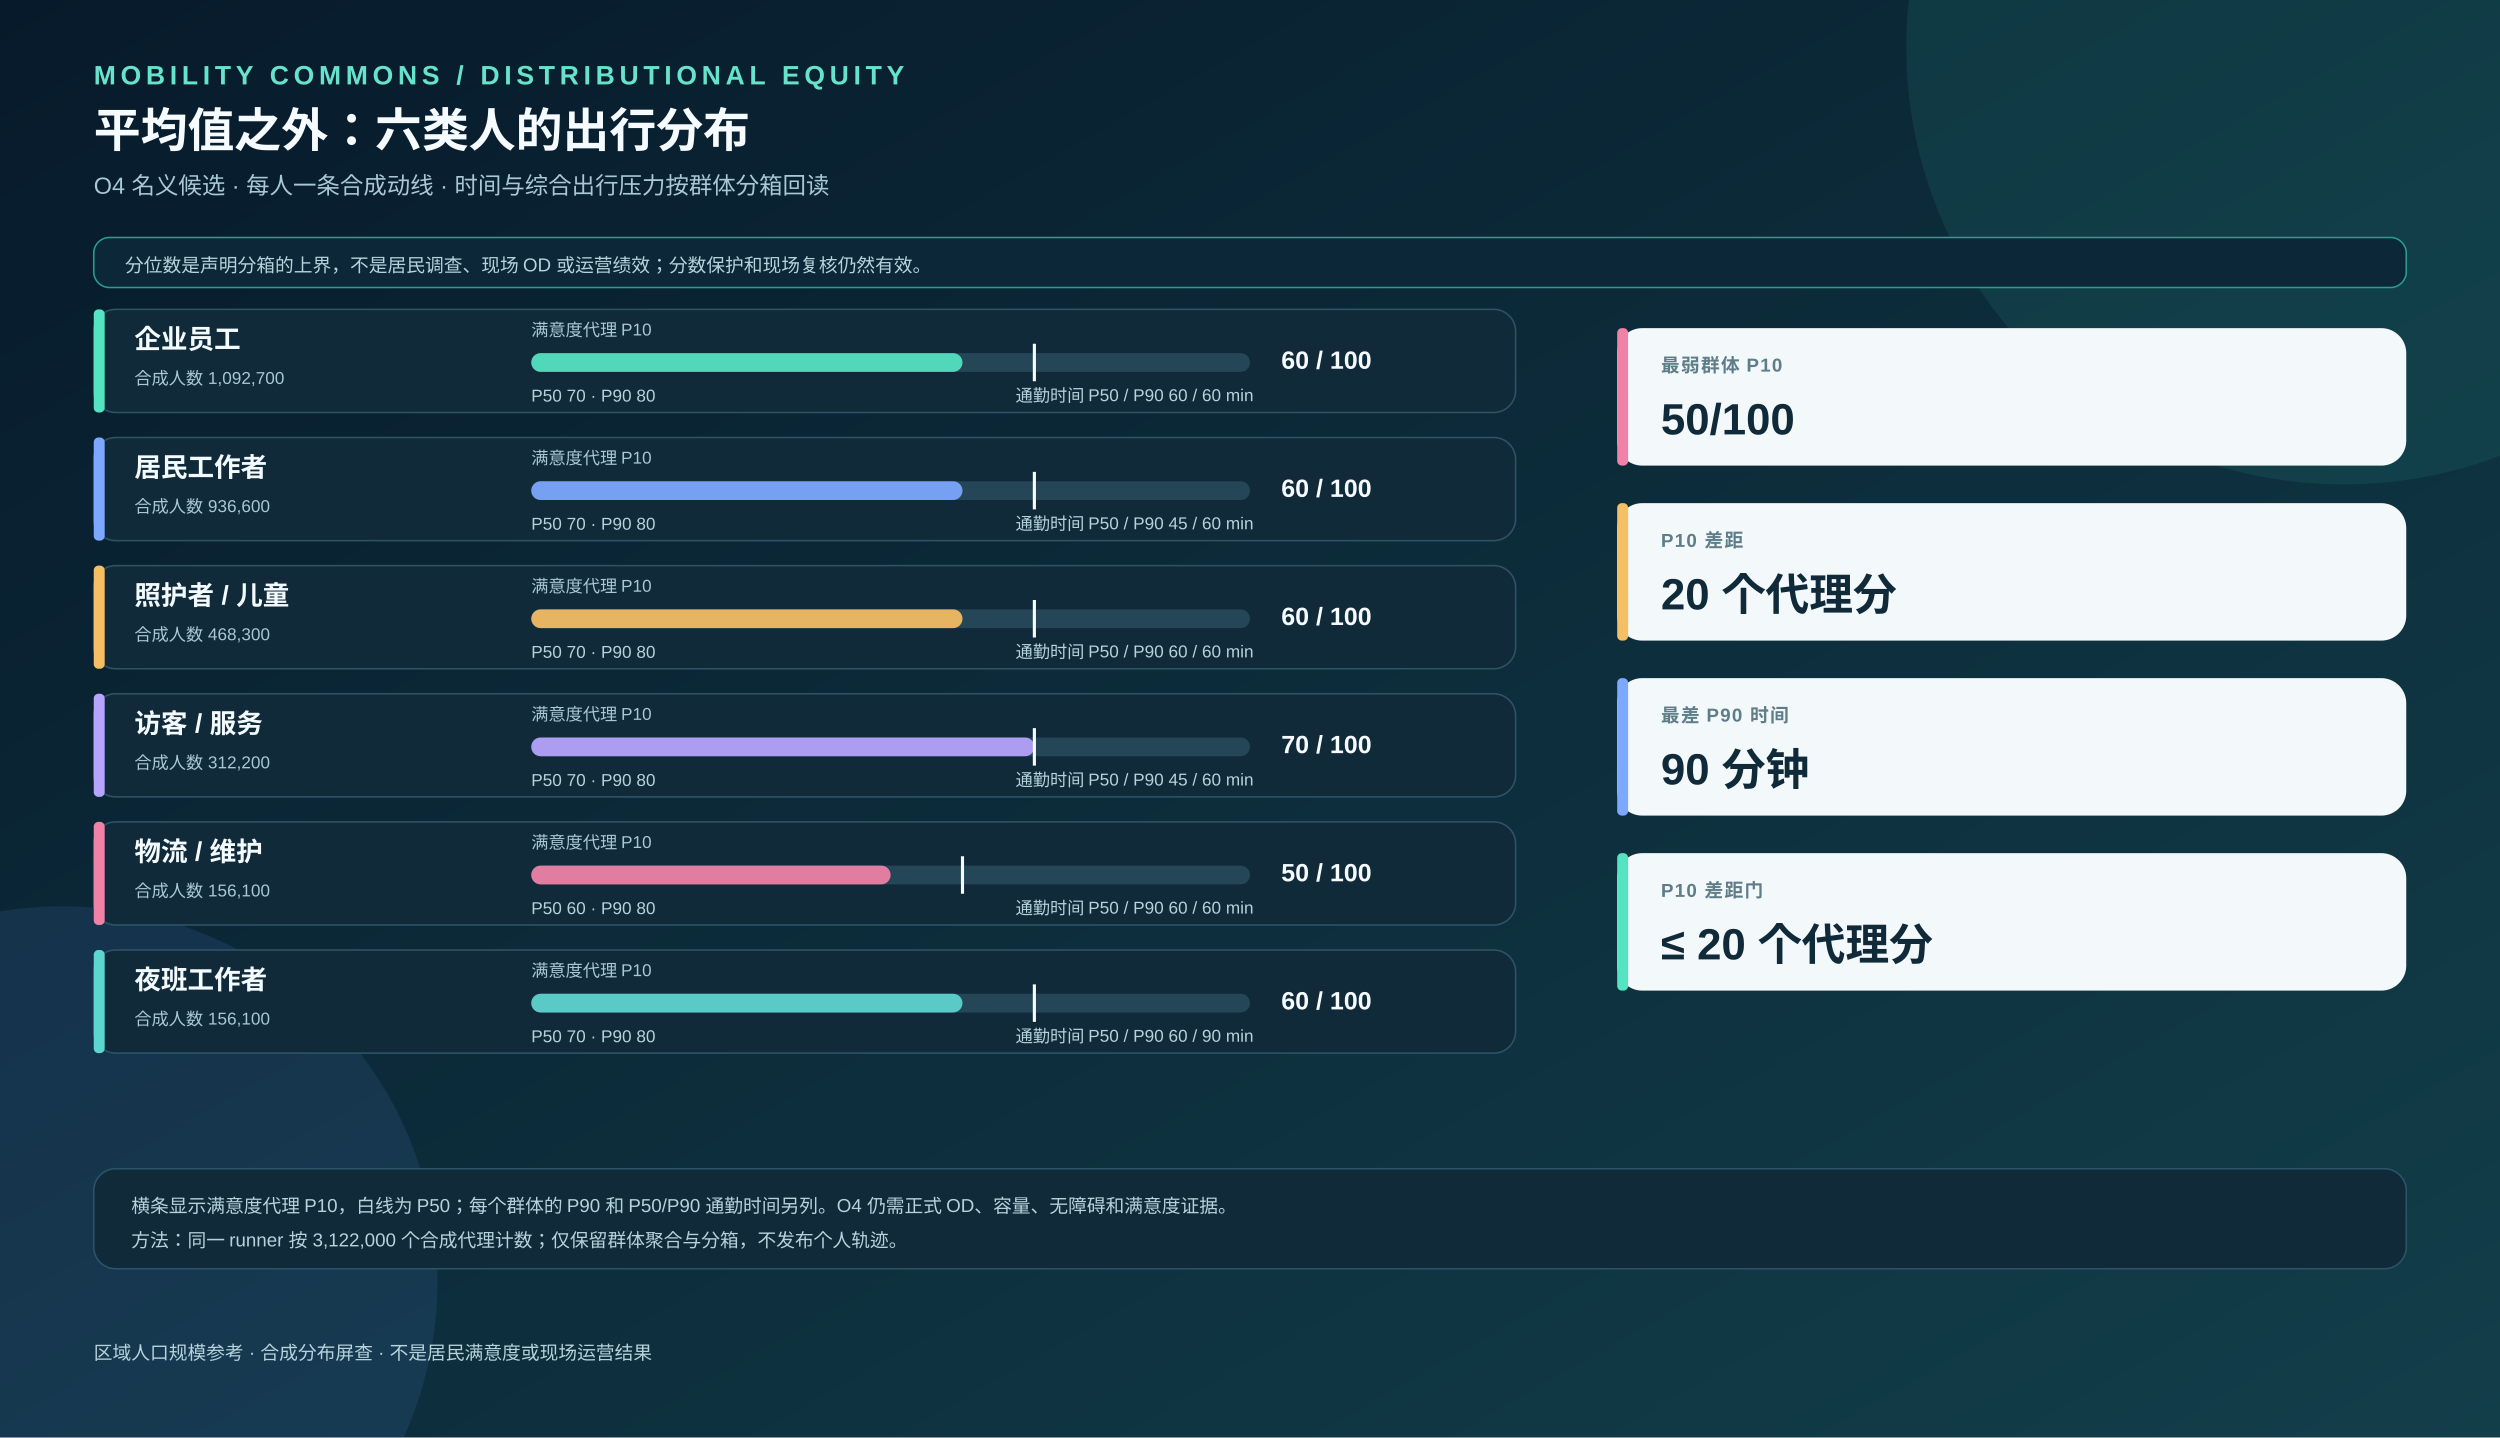
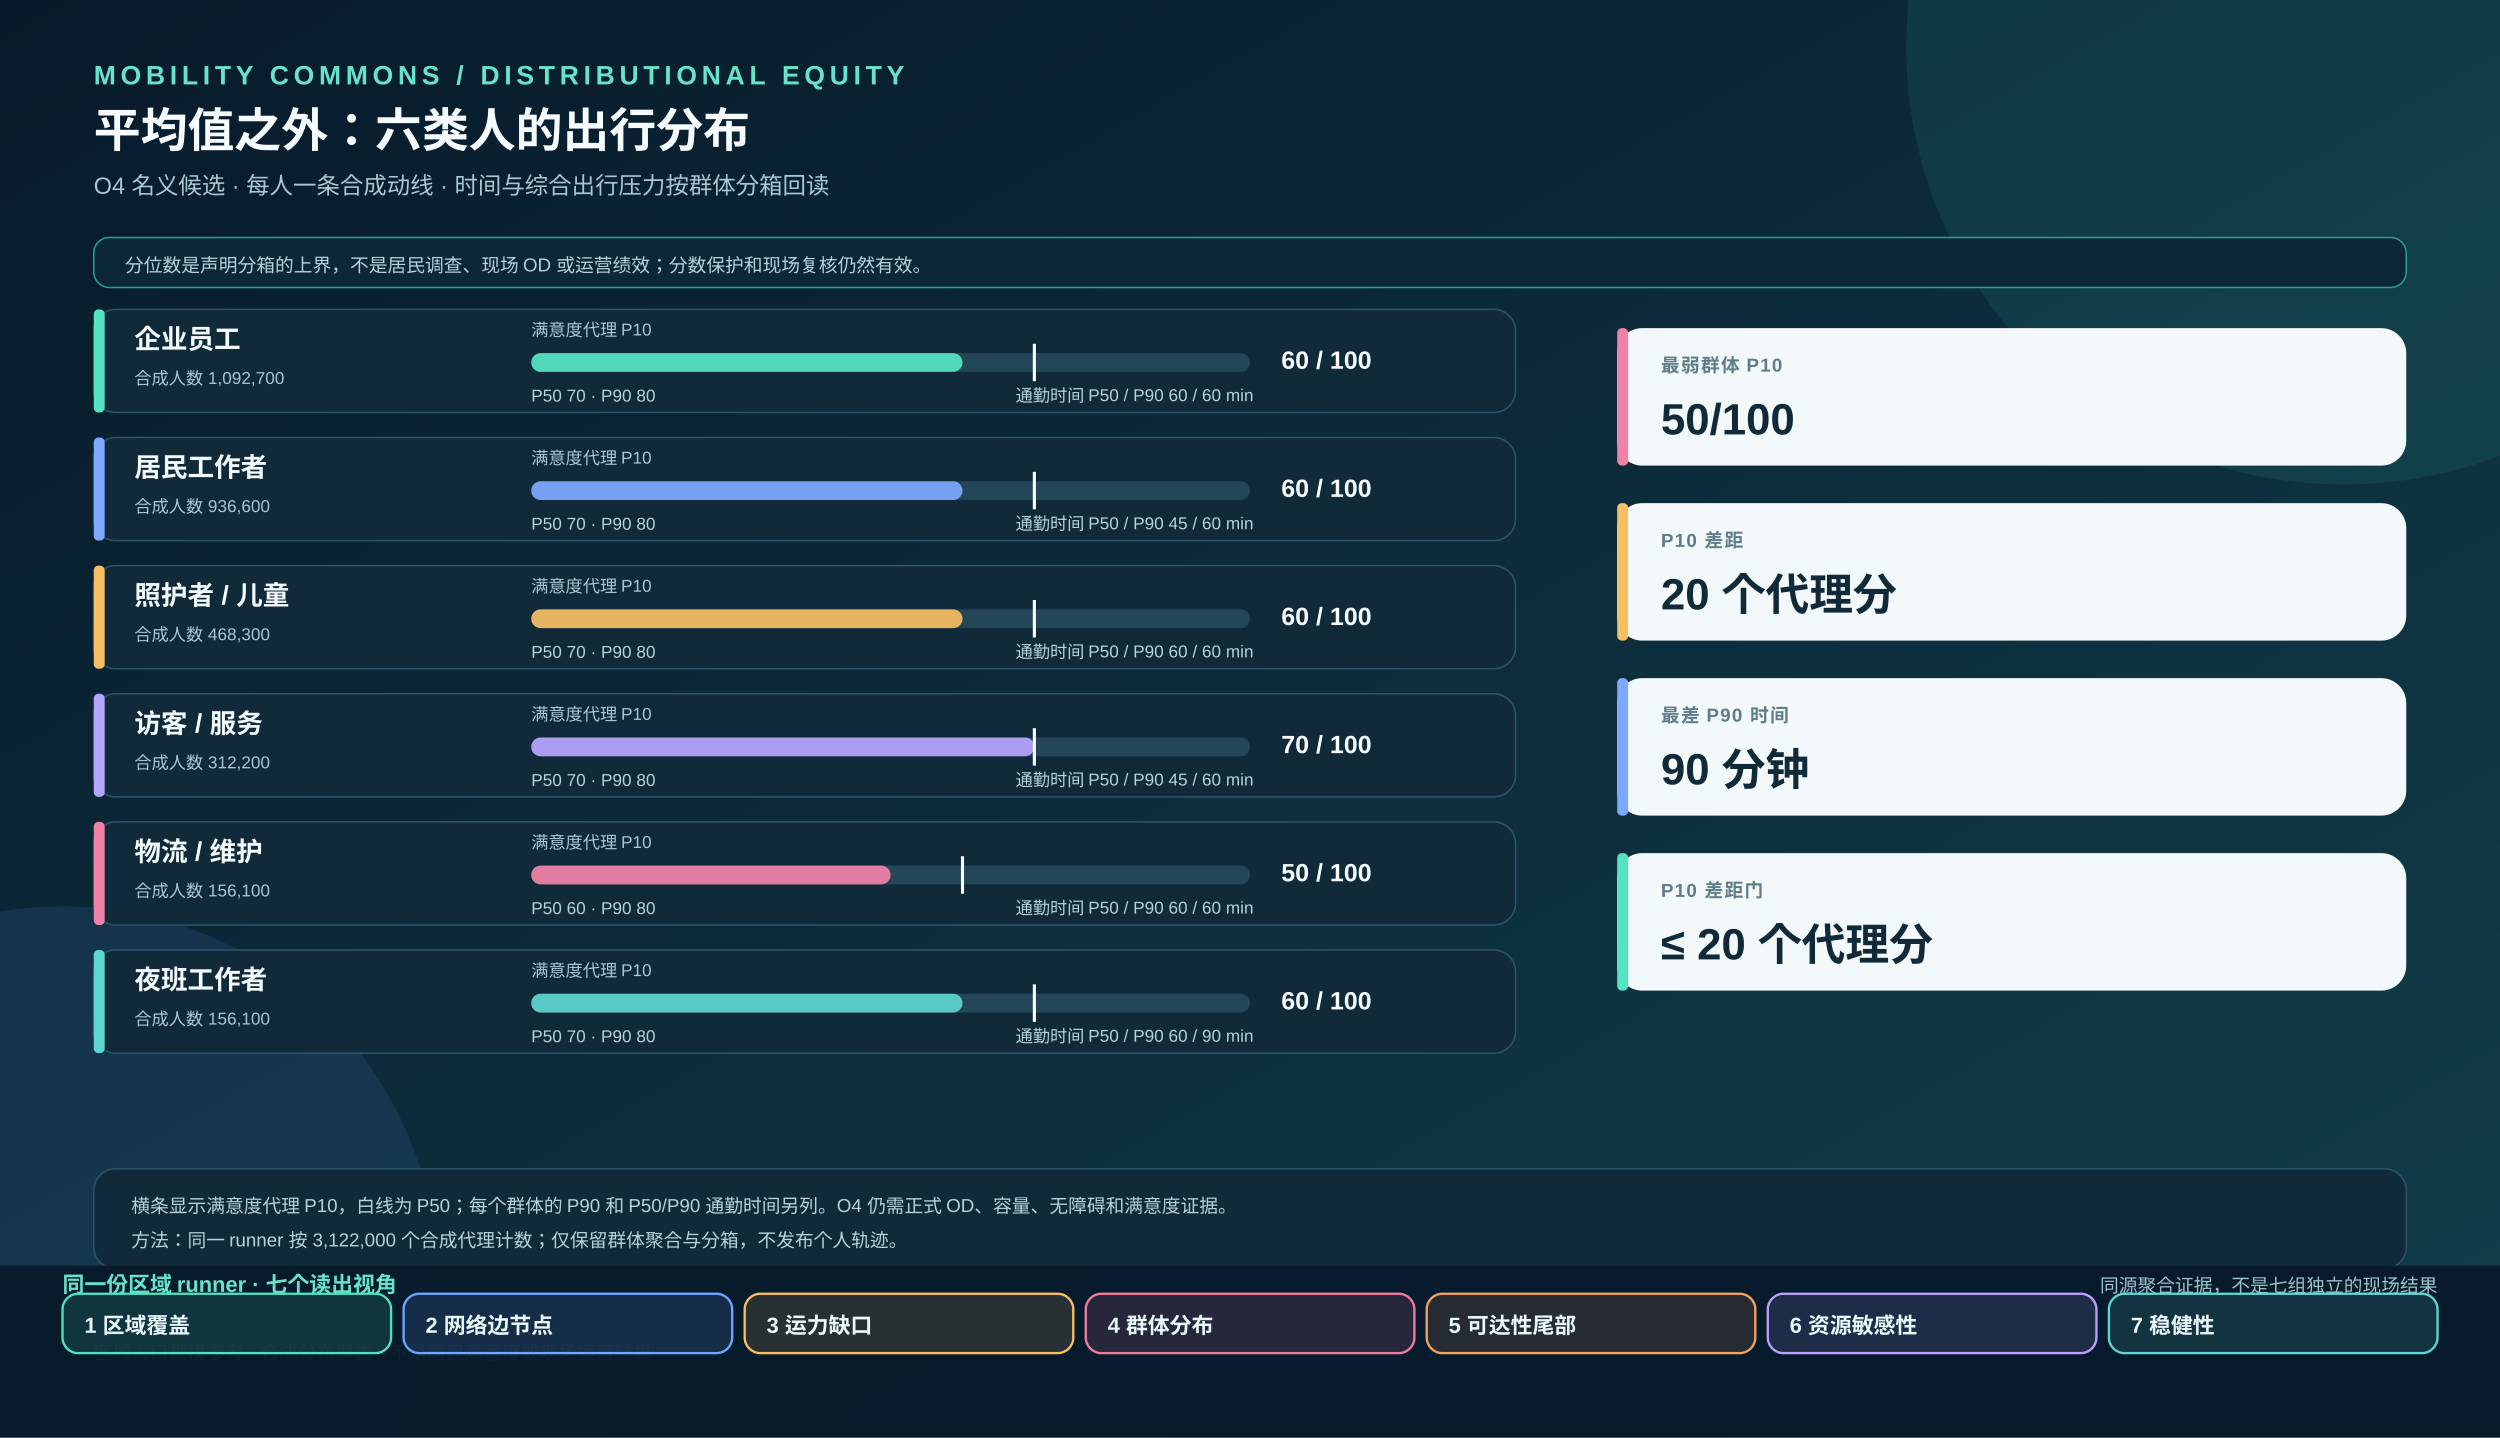
<svg xmlns="http://www.w3.org/2000/svg" width="1600" height="920" viewBox="0 0 1600 920" role="img" aria-labelledby="title desc">
  <defs>
    <linearGradient id="bg" x1="0" y1="0" x2="1" y2="1">
      <stop offset="0" stop-color="#071A2B" />
      <stop offset="1" stop-color="#123E4A" />
    </linearGradient>
    <style>.sans{font-family:PingFang SC,Microsoft YaHei,Arial,sans-serif}.title{font:850 30px PingFang SC,Microsoft YaHei,Arial,sans-serif;fill:#F5FBFF}.sub{font:500 15px PingFang SC,Microsoft YaHei,Arial,sans-serif;fill:#A9C7D4}.group{font:800 17px PingFang SC,Microsoft YaHei,Arial,sans-serif;fill:#F4FBFF}.small{font:500 11px PingFang SC,Microsoft YaHei,Arial,sans-serif;fill:#A9C7D4}.tiny{font:500 11px PingFang SC,Microsoft YaHei,Arial,sans-serif;fill:#B6D3DC}.value{font:850 16px Arial,sans-serif;fill:#F5FBFF}.cardTitle{font:800 12px Arial,PingFang SC,sans-serif;letter-spacing:.8px;fill:#5E7D88}.cardValue{font:850 28px Arial,PingFang SC,sans-serif;fill:#102A3A}.foot{font:500 12px PingFang SC,Microsoft YaHei,Arial,sans-serif;fill:#B6D3DC}</style>
  </defs>
  <rect width="1600" height="920" fill="url(#bg)" />
  <circle cx="1500" cy="30" r="280" fill="#2A9D8F" opacity=".14" />
  <circle cx="40" cy="820" r="240" fill="#5B8DEF" opacity=".12" />
  <text x="60" y="54" class="sans" fill="#66E3CA" font-size="17" font-weight="900" letter-spacing="3">MOBILITY COMMONS / DISTRIBUTIONAL EQUITY</text>
  <text x="60" y="94" class="title">平均值之外：六类人的出行分布</text>
  <text x="60" y="124" class="sub">O4 名义候选 · 每人一条合成动线 · 时间与综合出行压力按群体分箱回读</text>
  <rect x="60" y="152" width="1480" height="32" rx="10" fill="#0B2738" stroke="#2A9D8F" />
  <text x="80" y="174" class="foot">分位数是声明分箱的上界，不是居民调查、现场 OD 或运营绩效；分数保护和现场复核仍然有效。</text>
  <g>
    <rect x="60" y="198" width="910" height="66" rx="14" fill="#102A3A" stroke="#2D5366" />
    <rect x="60" y="198" width="7" height="66" rx="3" fill="#55E4C1" />
    <text x="86" y="223" class="group">企业员工</text>
    <text x="86" y="246" class="small">合成人数 1,092,700</text>
    <text x="340" y="215" class="small">满意度代理 P10</text>
    <rect x="340" y="226" width="460" height="12" rx="6" fill="#244657" />
    <rect x="340" y="226" width="276" height="12" rx="6" fill="#55E4C1" opacity=".92" />
    <line x1="662" y1="220" x2="662" y2="244" stroke="#F5FBFF" stroke-width="2" />
    <text x="820" y="236" class="value">60 / 100</text>
    <text x="340" y="257" class="tiny">P50 70 · P90 80</text>
    <text x="650" y="257" class="tiny">通勤时间 P50 / P90 60 / 60 min</text>
  </g>
  <g>
    <rect x="60" y="280" width="910" height="66" rx="14" fill="#102A3A" stroke="#2D5366" />
    <rect x="60" y="280" width="7" height="66" rx="3" fill="#7DA8FF" />
    <text x="86" y="305" class="group">居民工作者</text>
    <text x="86" y="328" class="small">合成人数 936,600</text>
    <text x="340" y="297" class="small">满意度代理 P10</text>
    <rect x="340" y="308" width="460" height="12" rx="6" fill="#244657" />
    <rect x="340" y="308" width="276" height="12" rx="6" fill="#7DA8FF" opacity=".92" />
    <line x1="662" y1="302" x2="662" y2="326" stroke="#F5FBFF" stroke-width="2" />
    <text x="820" y="318" class="value">60 / 100</text>
    <text x="340" y="339" class="tiny">P50 70 · P90 80</text>
    <text x="650" y="339" class="tiny">通勤时间 P50 / P90 45 / 60 min</text>
  </g>
  <g>
    <rect x="60" y="362" width="910" height="66" rx="14" fill="#102A3A" stroke="#2D5366" />
    <rect x="60" y="362" width="7" height="66" rx="3" fill="#F7BF63" />
    <text x="86" y="387" class="group">照护者 / 儿童</text>
    <text x="86" y="410" class="small">合成人数 468,300</text>
    <text x="340" y="379" class="small">满意度代理 P10</text>
    <rect x="340" y="390" width="460" height="12" rx="6" fill="#244657" />
    <rect x="340" y="390" width="276" height="12" rx="6" fill="#F7BF63" opacity=".92" />
    <line x1="662" y1="384" x2="662" y2="408" stroke="#F5FBFF" stroke-width="2" />
    <text x="820" y="400" class="value">60 / 100</text>
    <text x="340" y="421" class="tiny">P50 70 · P90 80</text>
    <text x="650" y="421" class="tiny">通勤时间 P50 / P90 60 / 60 min</text>
  </g>
  <g>
    <rect x="60" y="444" width="910" height="66" rx="14" fill="#102A3A" stroke="#2D5366" />
    <rect x="60" y="444" width="7" height="66" rx="3" fill="#B7A4FF" />
    <text x="86" y="469" class="group">访客 / 服务</text>
    <text x="86" y="492" class="small">合成人数 312,200</text>
    <text x="340" y="461" class="small">满意度代理 P10</text>
    <rect x="340" y="472" width="460" height="12" rx="6" fill="#244657" />
    <rect x="340" y="472" width="322" height="12" rx="6" fill="#B7A4FF" opacity=".92" />
    <line x1="662" y1="466" x2="662" y2="490" stroke="#F5FBFF" stroke-width="2" />
    <text x="820" y="482" class="value">70 / 100</text>
    <text x="340" y="503" class="tiny">P50 70 · P90 80</text>
    <text x="650" y="503" class="tiny">通勤时间 P50 / P90 45 / 60 min</text>
  </g>
  <g>
    <rect x="60" y="526" width="910" height="66" rx="14" fill="#102A3A" stroke="#2D5366" />
    <rect x="60" y="526" width="7" height="66" rx="3" fill="#F082A7" />
    <text x="86" y="551" class="group">物流 / 维护</text>
    <text x="86" y="574" class="small">合成人数 156,100</text>
    <text x="340" y="543" class="small">满意度代理 P10</text>
    <rect x="340" y="554" width="460" height="12" rx="6" fill="#244657" />
    <rect x="340" y="554" width="230" height="12" rx="6" fill="#F082A7" opacity=".92" />
    <line x1="616" y1="548" x2="616" y2="572" stroke="#F5FBFF" stroke-width="2" />
    <text x="820" y="564" class="value">50 / 100</text>
    <text x="340" y="585" class="tiny">P50 60 · P90 80</text>
    <text x="650" y="585" class="tiny">通勤时间 P50 / P90 60 / 60 min</text>
  </g>
  <g>
    <rect x="60" y="608" width="910" height="66" rx="14" fill="#102A3A" stroke="#2D5366" />
    <rect x="60" y="608" width="7" height="66" rx="3" fill="#5ED6D0" />
    <text x="86" y="633" class="group">夜班工作者</text>
    <text x="86" y="656" class="small">合成人数 156,100</text>
    <text x="340" y="625" class="small">满意度代理 P10</text>
    <rect x="340" y="636" width="460" height="12" rx="6" fill="#244657" />
    <rect x="340" y="636" width="276" height="12" rx="6" fill="#5ED6D0" opacity=".92" />
    <line x1="662" y1="630" x2="662" y2="654" stroke="#F5FBFF" stroke-width="2" />
    <text x="820" y="646" class="value">60 / 100</text>
    <text x="340" y="667" class="tiny">P50 70 · P90 80</text>
    <text x="650" y="667" class="tiny">通勤时间 P50 / P90 60 / 90 min</text>
  </g>
  <g>
    <rect x="1035" y="210" width="505" height="88" rx="16" fill="#F3F8FA" />
    <rect x="1035" y="210" width="7" height="88" rx="3" fill="#F082A7" />
    <text x="1063" y="238" class="cardTitle">最弱群体 P10</text>
    <text x="1063" y="278" class="cardValue">50/100</text>
  </g>
  <g>
    <rect x="1035" y="322" width="505" height="88" rx="16" fill="#F3F8FA" />
    <rect x="1035" y="322" width="7" height="88" rx="3" fill="#F7BF63" />
    <text x="1063" y="350" class="cardTitle">P10 差距</text>
    <text x="1063" y="390" class="cardValue">20 个代理分</text>
  </g>
  <g>
    <rect x="1035" y="434" width="505" height="88" rx="16" fill="#F3F8FA" />
    <rect x="1035" y="434" width="7" height="88" rx="3" fill="#7DA8FF" />
    <text x="1063" y="462" class="cardTitle">最差 P90 时间</text>
    <text x="1063" y="502" class="cardValue">90 分钟</text>
  </g>
  <g>
    <rect x="1035" y="546" width="505" height="88" rx="16" fill="#F3F8FA" />
    <rect x="1035" y="546" width="7" height="88" rx="3" fill="#55E4C1" />
    <text x="1063" y="574" class="cardTitle">P10 差距门</text>
    <text x="1063" y="614" class="cardValue">≤ 20 个代理分</text>
  </g>
  <rect x="60" y="748" width="1480" height="64" rx="14" fill="#102A3A" stroke="#2D5366" />
  <text x="84" y="776" class="foot">横条显示满意度代理 P10，白线为 P50；每个群体的 P90 和 P50/P90 通勤时间另列。O4 仍需正式 OD、容量、无障碍和满意度证据。</text>
  <text x="84" y="798" class="foot">方法：同一 runner 按 3,122,000 个合成代理计数；仅保留群体聚合与分箱，不发布个人轨迹。</text>
  <text x="60" y="870" class="foot">区域人口规模参考 · 合成分布屏查 · 不是居民满意度或现场运营结果</text>
+   <g id="evidence-chain-ribbon">
+     <rect x="0" y="810" width="1600" height="110" fill="#071A2B" opacity=".96" />
+     <text x="40" y="827" font-family="Arial,sans-serif" font-size="14" font-weight="800" fill="#66E3CA">同一份区域 runner · 七个读出视角</text>
+     <text x="1560" y="827" text-anchor="end" font-family="Arial,sans-serif" font-size="12" fill="#9FC0CF">同源聚合证据，不是七组独立的现场结果</text>
+     <rect x="40.0" y="828" width="210.3" height="38" rx="10" fill="#4DE1BF22" stroke="#4DE1BF" stroke-width="1.5" />
+     <text x="54.0" y="853" font-family="Arial,sans-serif" font-size="14" font-weight="800" fill="#E8F8FA">1  区域覆盖</text>
+     <rect x="258.3" y="828" width="210.3" height="38" rx="10" fill="#6EA5FF22" stroke="#6EA5FF" stroke-width="1.5" />
+     <text x="272.3" y="853" font-family="Arial,sans-serif" font-size="14" font-weight="800" fill="#E8F8FA">2  网络边节点</text>
+     <rect x="476.6" y="828" width="210.3" height="38" rx="10" fill="#F7BF6322" stroke="#F7BF63" stroke-width="1.5" />
+     <text x="490.6" y="853" font-family="Arial,sans-serif" font-size="14" font-weight="800" fill="#E8F8FA">3  运力缺口</text>
+     <rect x="694.9" y="828" width="210.3" height="38" rx="10" fill="#F07D9E22" stroke="#F07D9E" stroke-width="1.5" />
+     <text x="708.9" y="853" font-family="Arial,sans-serif" font-size="14" font-weight="800" fill="#E8F8FA">4  群体分布</text>
+     <rect x="913.1" y="828" width="210.3" height="38" rx="10" fill="#F4A26122" stroke="#F4A261" stroke-width="1.5" />
+     <text x="927.1" y="853" font-family="Arial,sans-serif" font-size="14" font-weight="800" fill="#E8F8FA">5  可达性尾部</text>
+     <rect x="1131.4" y="828" width="210.3" height="38" rx="10" fill="#B8A1FF22" stroke="#B8A1FF" stroke-width="1.5" />
+     <text x="1145.4" y="853" font-family="Arial,sans-serif" font-size="14" font-weight="800" fill="#E8F8FA">6  资源敏感性</text>
+     <rect x="1349.7" y="828" width="210.3" height="38" rx="10" fill="#5ED6D022" stroke="#5ED6D0" stroke-width="1.5" />
+     <text x="1363.7" y="853" font-family="Arial,sans-serif" font-size="14" font-weight="800" fill="#E8F8FA">7  稳健性</text>
+   </g>
</svg>
